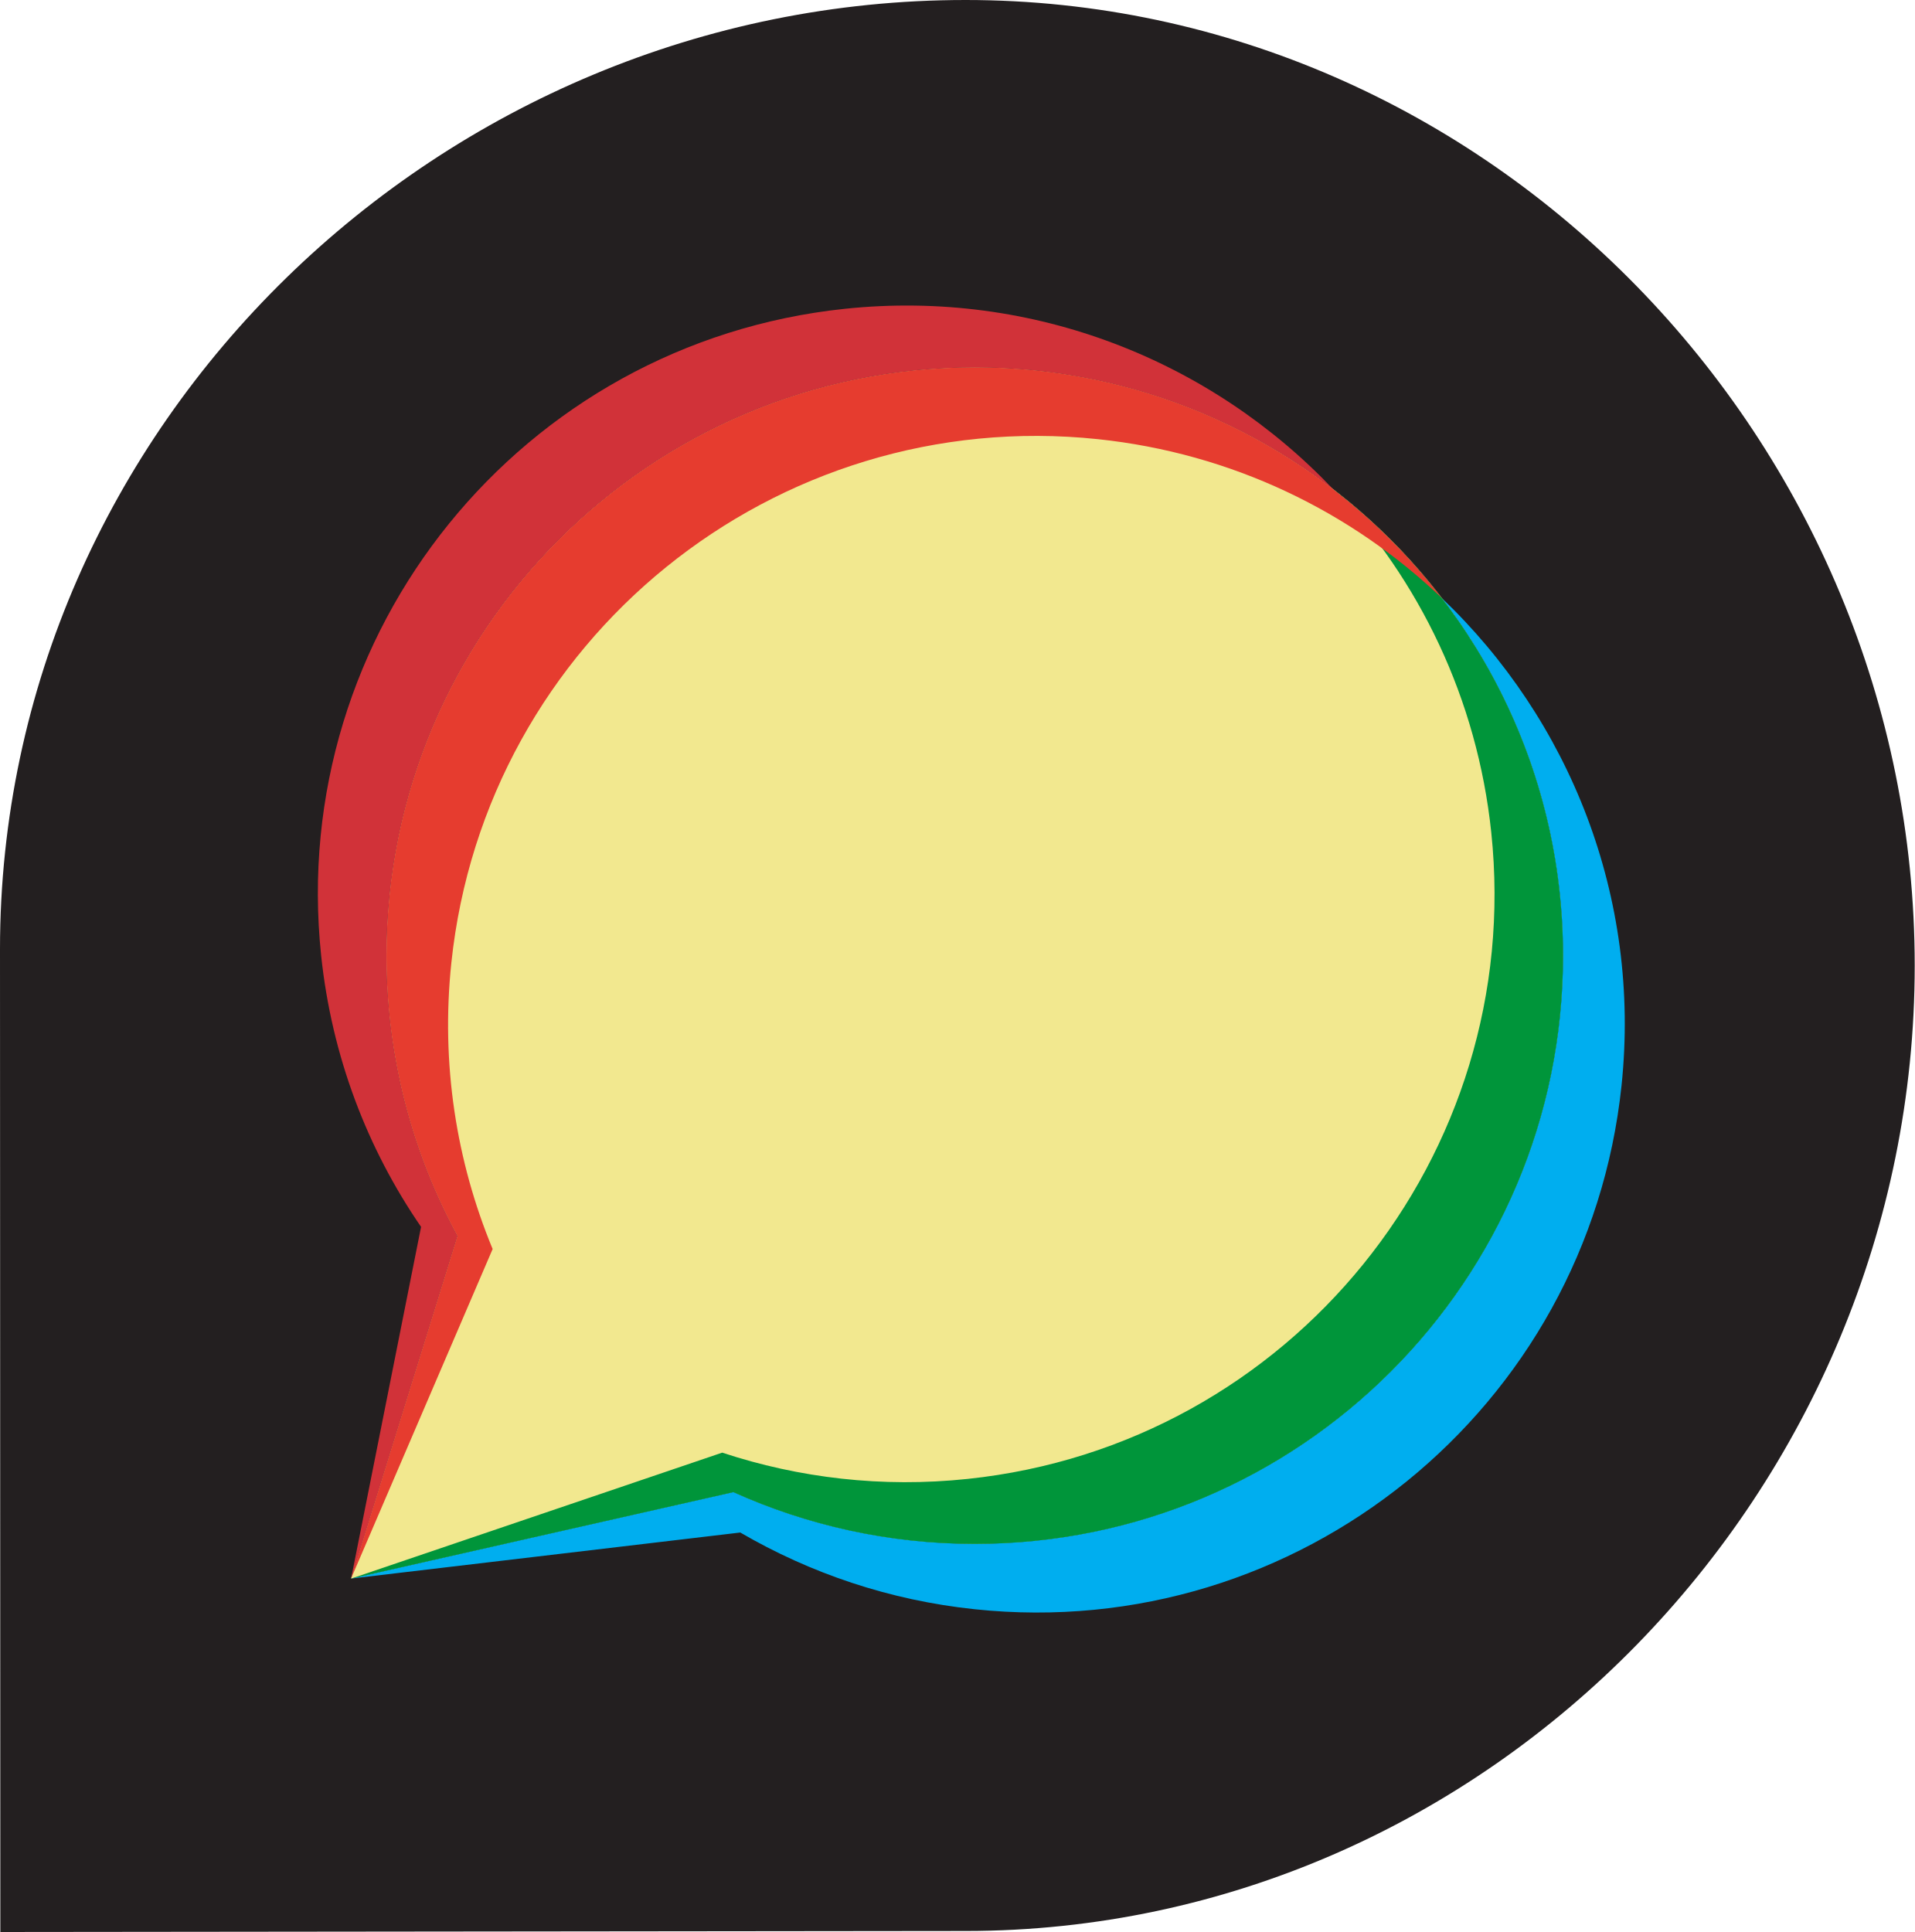
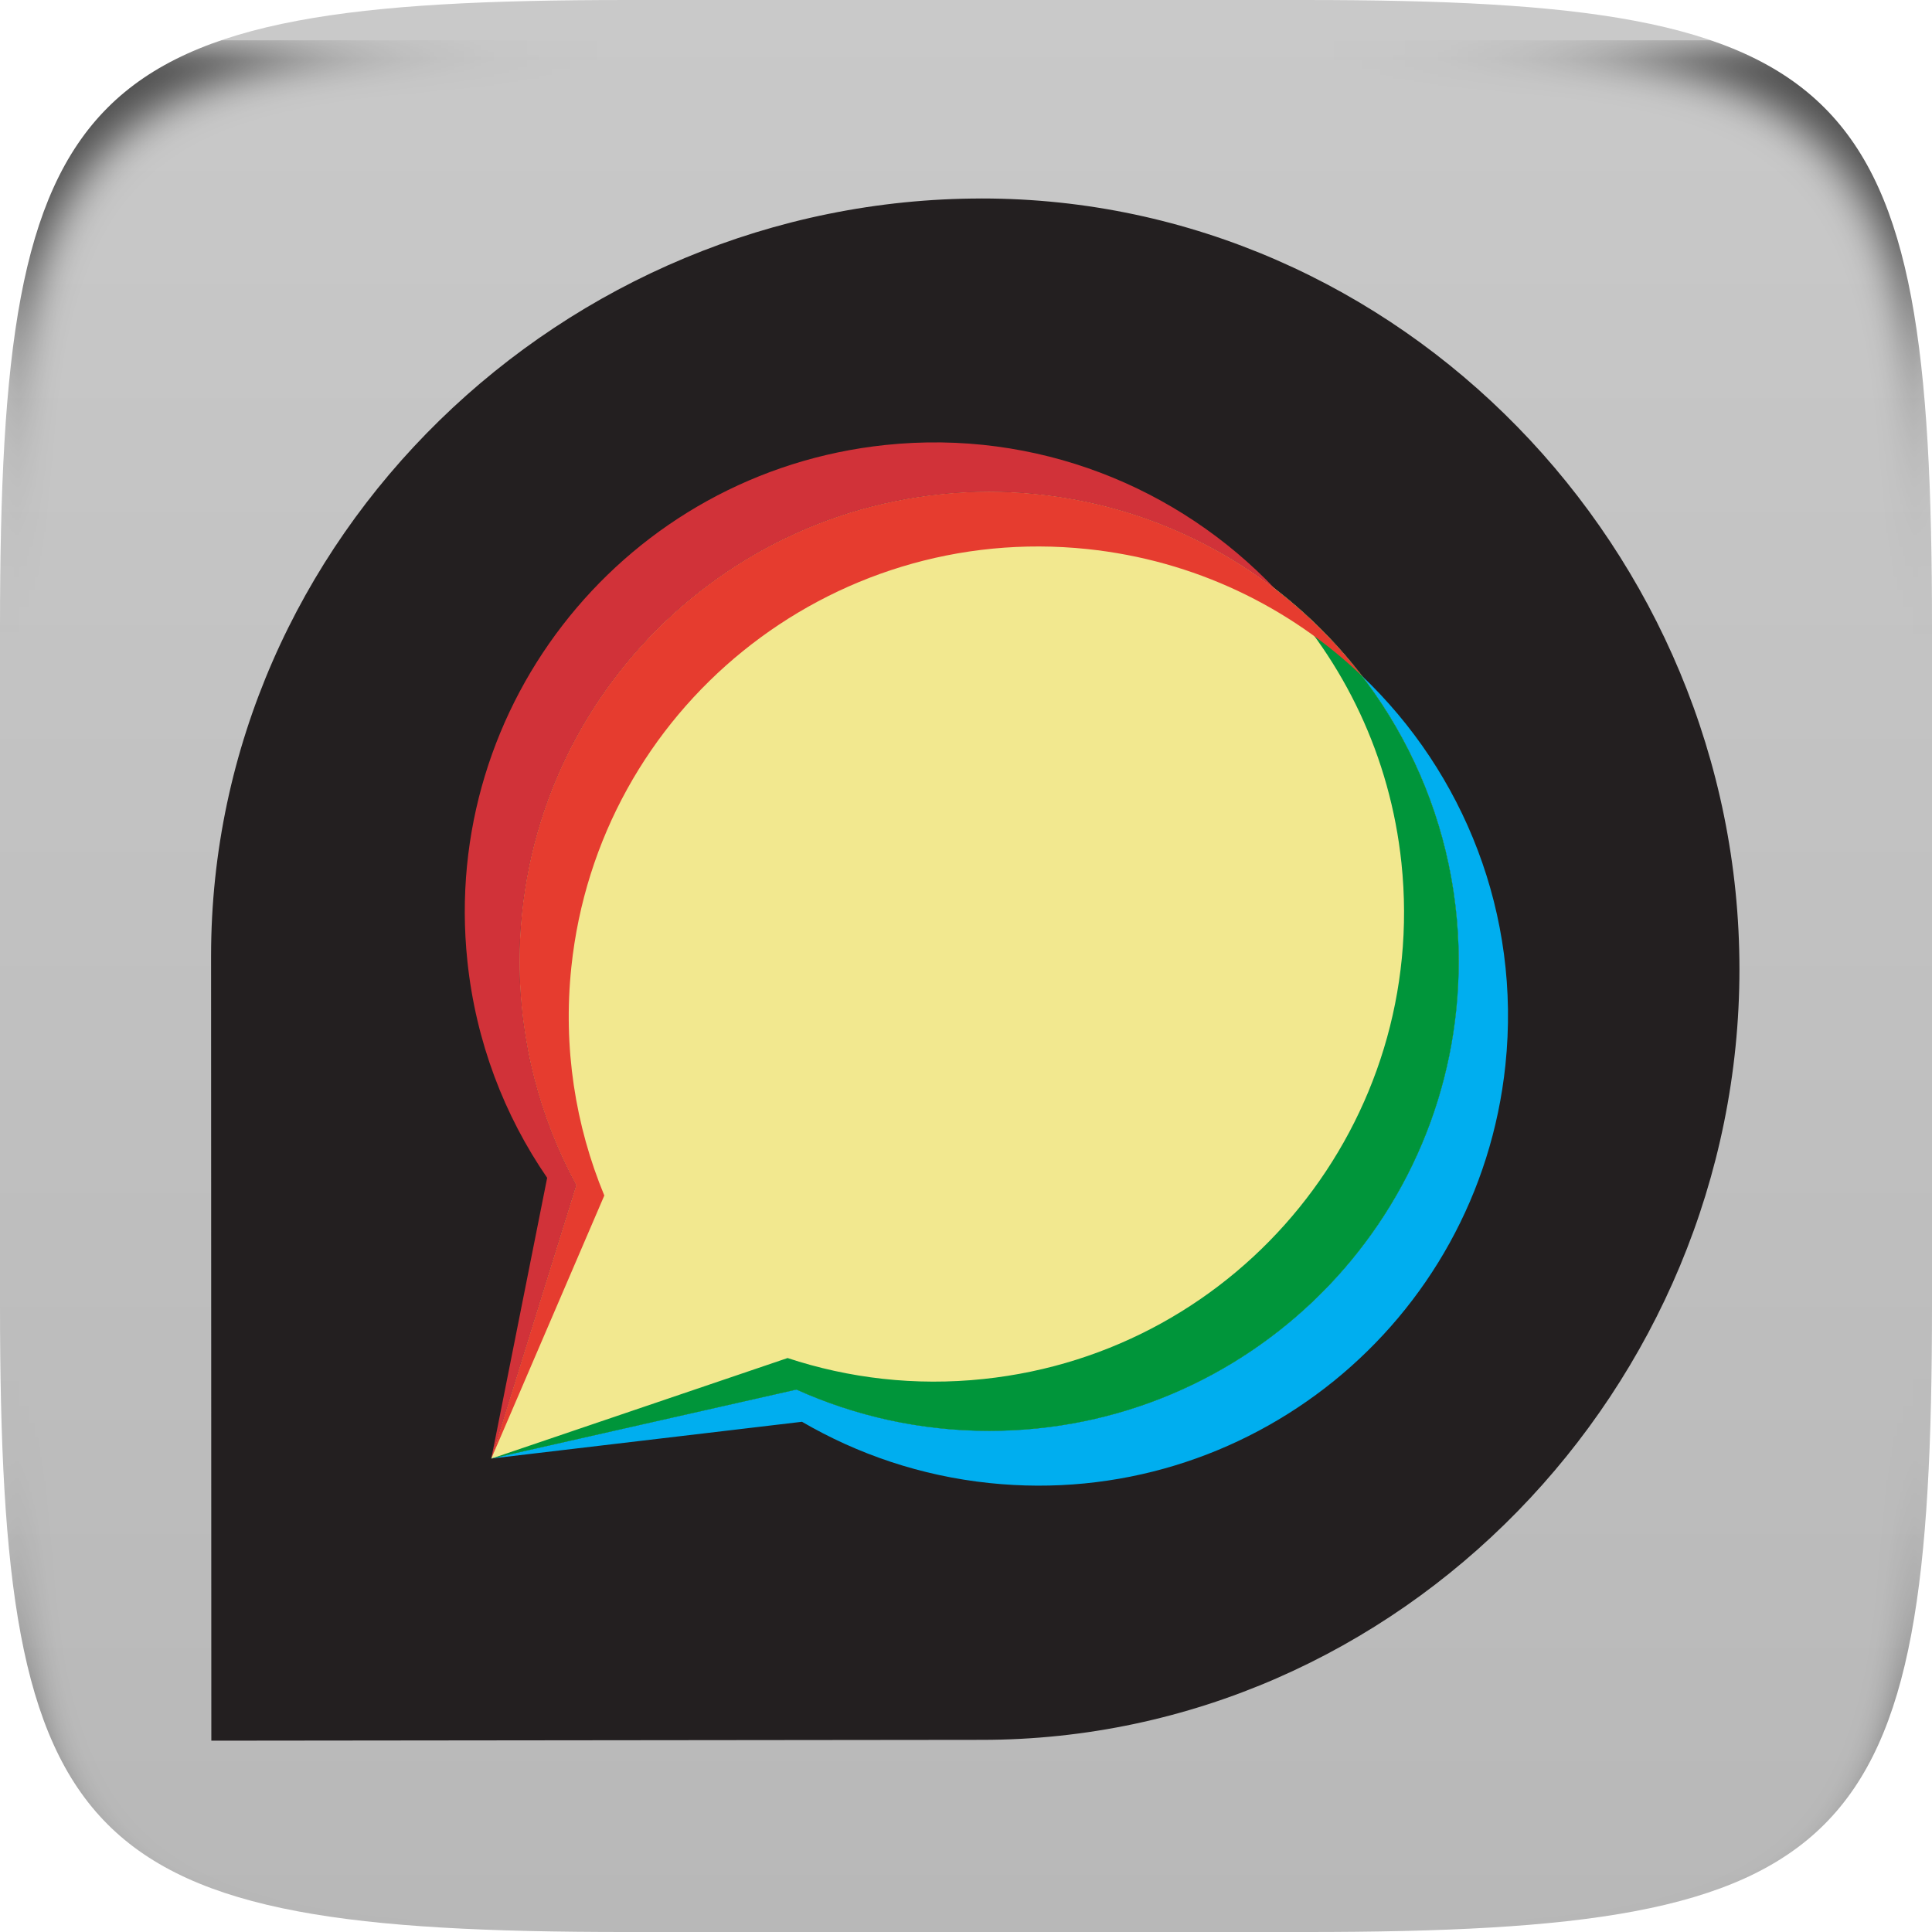
- <svg xmlns="http://www.w3.org/2000/svg" version="1.1" id="Layer_1" x="0px" y="0px" width="56.255" height="56.763" viewBox="0 0 56.255 56.763" enable-background="new 0 0 211.68 57.6" xml:space="preserve">
-   <defs id="defs3089" />
-   <path d="M 28.367,-2.335529e-7 C 12.966,-2.335529e-7 0,12.485 0,27.886 0,28.385 0.01,56.763 0.01,56.763 l 28.357,-0.03 c 15.402,0 27.888,-12.966 27.888,-28.365 C 56.255,12.966 43.769,-2.335529e-7 28.367,-2.335529e-7 z" id="path3075" style="fill:#231f20" />
-   <path d="m 28.637,10.793 c -9.545,0 -17.284,7.739 -17.284,17.285 0,2.981 0.755,5.787 2.085,8.237 l -3.125,10.064 11.232,-2.541 c 2.165,0.975 4.564,1.521 7.092,1.521 9.547,0 17.285,-7.736 17.285,-17.281 0,-9.546 -7.738,-17.285 -17.285,-17.285 z" id="path3077" style="fill:#f2e88f" />
-   <path d="m 42.356,17.567 c 2.235,2.914 3.566,6.555 3.566,10.511 0,9.545 -7.738,17.281 -17.285,17.281 -2.527,0 -4.927,-0.546 -7.092,-1.521 L 10.313,46.379 21.75,45.026 c 2.05,1.194 4.379,1.992 6.894,2.255 9.494,0.999 17.999,-5.889 18.997,-15.384 0.582,-5.548 -1.533,-10.758 -5.285,-14.33 z" id="path3079" style="fill:#00aeef" />
-   <path d="m 39.169,14.375 c 2.527,2.664 4.231,6.149 4.645,10.082 0.998,9.492 -5.891,17.996 -15.383,18.994 -2.515,0.266 -4.958,-0.027 -7.212,-0.772 L 10.314,46.381 21.546,43.84 c 2.165,0.975 4.564,1.521 7.092,1.521 9.547,0 17.285,-7.736 17.285,-17.281 -0.001,-5.583 -2.648,-10.544 -6.754,-13.705 z" id="path3081" style="fill:#00953a" />
-   <path d="m 14.474,36.697 c -1.067,-2.574 -1.525,-5.445 -1.213,-8.41 0.999,-9.494 9.502,-16.381 18.997,-15.384 3.942,0.415 7.433,2.126 10.098,4.664 -3.16,-4.117 -8.128,-6.774 -13.718,-6.774 -9.545,0 -17.284,7.739 -17.284,17.285 0,2.981 0.755,5.787 2.085,8.237 l -3.125,10.064 4.16,-9.682 z" id="path3083" style="fill:#e63c2f" />
-   <path d="m 13.439,36.315 c -1.33,-2.45 -2.085,-5.256 -2.085,-8.237 0,-9.545 7.739,-17.285 17.284,-17.285 3.965,0 7.614,1.338 10.532,3.582 C 35.596,10.612 30.379,8.489 24.818,9.073 15.324,10.072 8.437,18.576 9.435,28.07 c 0.312,2.966 1.356,5.678 2.936,7.976 l -2.056,10.335 3.124,-10.066 z" id="path3085" style="fill:#d13239" />
+ <svg xmlns="http://www.w3.org/2000/svg" xmlns:xlink="http://www.w3.org/1999/xlink" width="96" height="96" id="svg6517" version="1.1">
+   <defs id="defs6519">
+     <linearGradient xlink:href="#Background" id="linearGradient6461" gradientUnits="userSpaceOnUse" x1="0" y1="970.295" x2="144" y2="970.295" gradientTransform="matrix(0,-0.6666667,0.6660448,0,-866.2599,731.2908)" />
+     <linearGradient id="Background">
+       <stop id="stop4178" offset="0" style="stop-color:#b8b8b8;stop-opacity:1;" />
+       <stop id="stop4180" offset="1" style="stop-color:#c9c9c9;stop-opacity:1" />
+     </linearGradient>
+     <filter style="color-interpolation-filters:sRGB;" id="filter1121">
+       <feFlood flood-opacity="0.6" flood-color="rgb(0,0,0)" result="flood" id="feFlood1123" />
+       <feComposite in="flood" in2="SourceGraphic" operator="out" result="composite1" id="feComposite1125" />
+       <feGaussianBlur in="composite1" stdDeviation="1" result="blur" id="feGaussianBlur1127" />
+       <feOffset dx="0" dy="2" result="offset" id="feOffset1129" />
+       <feComposite in="offset" in2="SourceGraphic" operator="atop" result="composite2" id="feComposite1131" />
+     </filter>
+     <filter style="color-interpolation-filters:sRGB;" id="filter950">
+       <feFlood flood-opacity="0.25" flood-color="rgb(0,0,0)" result="flood" id="feFlood952" />
+       <feComposite in="flood" in2="SourceGraphic" operator="in" result="composite1" id="feComposite954" />
+       <feGaussianBlur in="composite1" stdDeviation="1" result="blur" id="feGaussianBlur956" />
+       <feOffset dx="0" dy="1" result="offset" id="feOffset958" />
+       <feComposite in="SourceGraphic" in2="offset" operator="over" result="composite2" id="feComposite960" />
+     </filter>
+     <clipPath clipPathUnits="userSpaceOnUse" id="clipPath873">
+       <g transform="matrix(0,-0.6666667,0.6660448,0,-258.2599,677)" id="g875" style="fill:#ff00ff;fill-opacity:1;stroke:none;display:inline">
+         <path style="fill:#ff00ff;fill-opacity:1;stroke:none;display:inline" d="m 46.703,898.228 50.595,0 C 138.162,898.228 144,904.065 144,944.926 l 0,50.738 c 0,40.861 -5.838,46.698 -46.703,46.698 l -50.595,0 C 5.838,1042.362 0,1036.525 0,995.664 L 0,944.926 C 0,904.065 5.838,898.228 46.703,898.228 Z" id="path877" />
+       </g>
+     </clipPath>
+     <filter id="filter891">
+       <feGaussianBlur stdDeviation="0.72" id="feGaussianBlur893" />
+     </filter>
+   </defs>
+   <g id="layer1" transform="translate(268,-635.2908)" style="display:inline">
+     <path style="fill:url(#linearGradient6461);fill-opacity:1;stroke:none;display:inline;filter:url(#filter1121)" d="m -268,700.156 0,-33.73 c 0,-27.243 3.888,-31.135 31.103,-31.135 l 33.794,0 c 27.215,0 31.103,3.892 31.103,31.135 l 0,33.73 c 0,27.243 -3.888,31.135 -31.103,31.135 l -33.794,0 C -264.112,731.291 -268,727.399 -268,700.156 Z" id="path6455" />
+     <path d="m -219.217,645.154 c -20.791,0 -38.295,16.855 -38.295,37.646 0,0.674 0.013,38.984 0.013,38.984 l 38.282,-0.041 c 20.793,0 37.649,-17.504 37.649,-38.293 0,-20.793 -16.856,-38.297 -37.649,-38.297 z" id="path3075" style="fill:#231f20" />
+     <path d="m -218.852,659.724 c -12.886,0 -23.333,10.448 -23.333,23.335 0,4.024 1.019,7.812 2.815,11.12 l -4.219,13.586 15.163,-3.43 c 2.923,1.316 6.161,2.053 9.574,2.053 12.888,0 23.335,-10.444 23.335,-23.329 0,-12.887 -10.446,-23.335 -23.335,-23.335 z" id="path3077" style="fill:#f2e88f" />
+     <path d="m -200.332,668.869 c 3.017,3.934 4.814,8.849 4.814,14.19 0,12.886 -10.446,23.329 -23.335,23.329 -3.411,0 -6.651,-0.737 -9.574,-2.053 l -15.163,3.43 15.44,-1.827 c 2.768,1.612 5.912,2.689 9.307,3.044 12.817,1.349 24.299,-7.95 25.646,-20.768 0.786,-7.49 -2.07,-14.523 -7.135,-19.346 z" id="path3079" style="fill:#00aeef" />
+     <path d="m -204.634,664.56 c 3.411,3.596 5.712,8.301 6.271,13.611 1.347,12.814 -7.953,24.295 -20.767,25.642 -3.395,0.359 -6.693,-0.036 -9.736,-1.042 l -14.722,4.998 15.163,-3.43 c 2.923,1.316 6.161,2.053 9.574,2.053 12.888,0 23.335,-10.444 23.335,-23.329 -0.001,-7.537 -3.575,-14.234 -9.118,-18.502 z" id="path3081" style="fill:#00953a" />
+     <path d="m -237.972,694.695 c -1.44,-3.475 -2.059,-7.351 -1.638,-11.353 1.349,-12.817 12.828,-22.114 25.646,-20.768 5.322,0.56 10.035,2.87 13.632,6.296 -4.266,-5.558 -10.973,-9.145 -18.519,-9.145 -12.886,0 -23.333,10.448 -23.333,23.335 0,4.024 1.019,7.812 2.815,11.12 l -4.219,13.586 5.616,-13.071 z" id="path3083" style="fill:#e63c2f" />
+     <path d="m -239.37,694.179 c -1.796,-3.308 -2.815,-7.096 -2.815,-11.12 0,-12.886 10.448,-23.335 23.333,-23.335 5.353,0 10.279,1.806 14.218,4.836 -4.825,-5.08 -11.868,-7.946 -19.375,-7.158 -12.817,1.349 -22.114,12.829 -20.767,25.646 0.421,4.004 1.831,7.665 3.964,10.768 l -2.776,13.952 4.217,-13.589 z" id="path3085" style="fill:#d13239" />
+   </g>
+   <g id="layer3" style="display:inline" />
+   <g id="layer2" style="display:none">
+     <g style="display:inline" transform="translate(-340,-581)" id="g4394" clip-path="none">
+       <g id="g855">
+         <g id="g870" clip-path="url(#clipPath873)" style="opacity:0.6;filter:url(#filter891)">
+           <path transform="matrix(1.499999,0,0,1.499999,-29.99979,-237.5428)" d="m 264,552.362 c 0,6.627 -5.373,12 -12,12 -6.627,0 -12,-5.373 -12,-12 0,-6.627 5.373,-12 12,-12 6.627,0 12,5.373 12,12 z" id="path844" style="color:#000000;fill:#000000;fill-opacity:1;fill-rule:nonzero;stroke:none;stroke-width:4;marker:none;visibility:visible;display:inline;overflow:visible;enable-background:accumulate" />
+         </g>
+         <g id="g862">
+           <path style="color:#000000;fill:#f5f5f5;fill-opacity:1;fill-rule:nonzero;stroke:none;stroke-width:4;marker:none;visibility:visible;display:inline;overflow:visible;enable-background:accumulate" id="path4398" d="m 264,552.362 c 0,6.627 -5.373,12 -12,12 -6.627,0 -12,-5.373 -12,-12 0,-6.627 5.373,-12 12,-12 6.627,0 12,5.373 12,12 z" transform="matrix(1.499999,0,0,1.499999,-29.99979,-238.5428)" />
+           <path transform="matrix(1.25,0,0,1.25,33,-100.4527)" d="m 264,552.362 c 0,6.627 -5.373,12 -12,12 -6.627,0 -12,-5.373 -12,-12 0,-6.627 5.373,-12 12,-12 6.627,0 12,5.373 12,12 z" id="path4400" style="color:#000000;fill:#dd4814;fill-opacity:1;fill-rule:nonzero;stroke:none;stroke-width:4;marker:none;visibility:visible;display:inline;overflow:visible;enable-background:accumulate" />
+           <path style="color:#000000;fill:#f5f5f5;fill-opacity:1;fill-rule:nonzero;stroke:none;stroke-width:3;marker:none;visibility:visible;display:inline;overflow:visible;enable-background:accumulate" id="path4459" d="m 669.817,595.777 c -0.391,0.226 -3.626,-1.903 -4.076,-1.951 -0.449,-0.047 -4.057,1.363 -4.392,1.061 -0.336,-0.302 0.69,-4.037 0.596,-4.479 -0.094,-0.442 -2.55,-3.437 -2.366,-3.85 0.184,-0.413 4.053,-0.592 4.444,-0.818 0.391,-0.226 2.481,-3.487 2.93,-3.44 0.449,0.047 1.815,3.671 2.151,3.974 0.336,0.302 4.083,1.282 4.177,1.724 0.094,0.442 -2.931,2.861 -3.115,3.274 -0.184,0.413 0.043,4.279 -0.349,4.505 z" transform="matrix(1.511423,-0.1636638,0.1636638,1.511423,-755.3735,-191.9365)" />
+         </g>
+       </g>
+     </g>
+   </g>
</svg>
